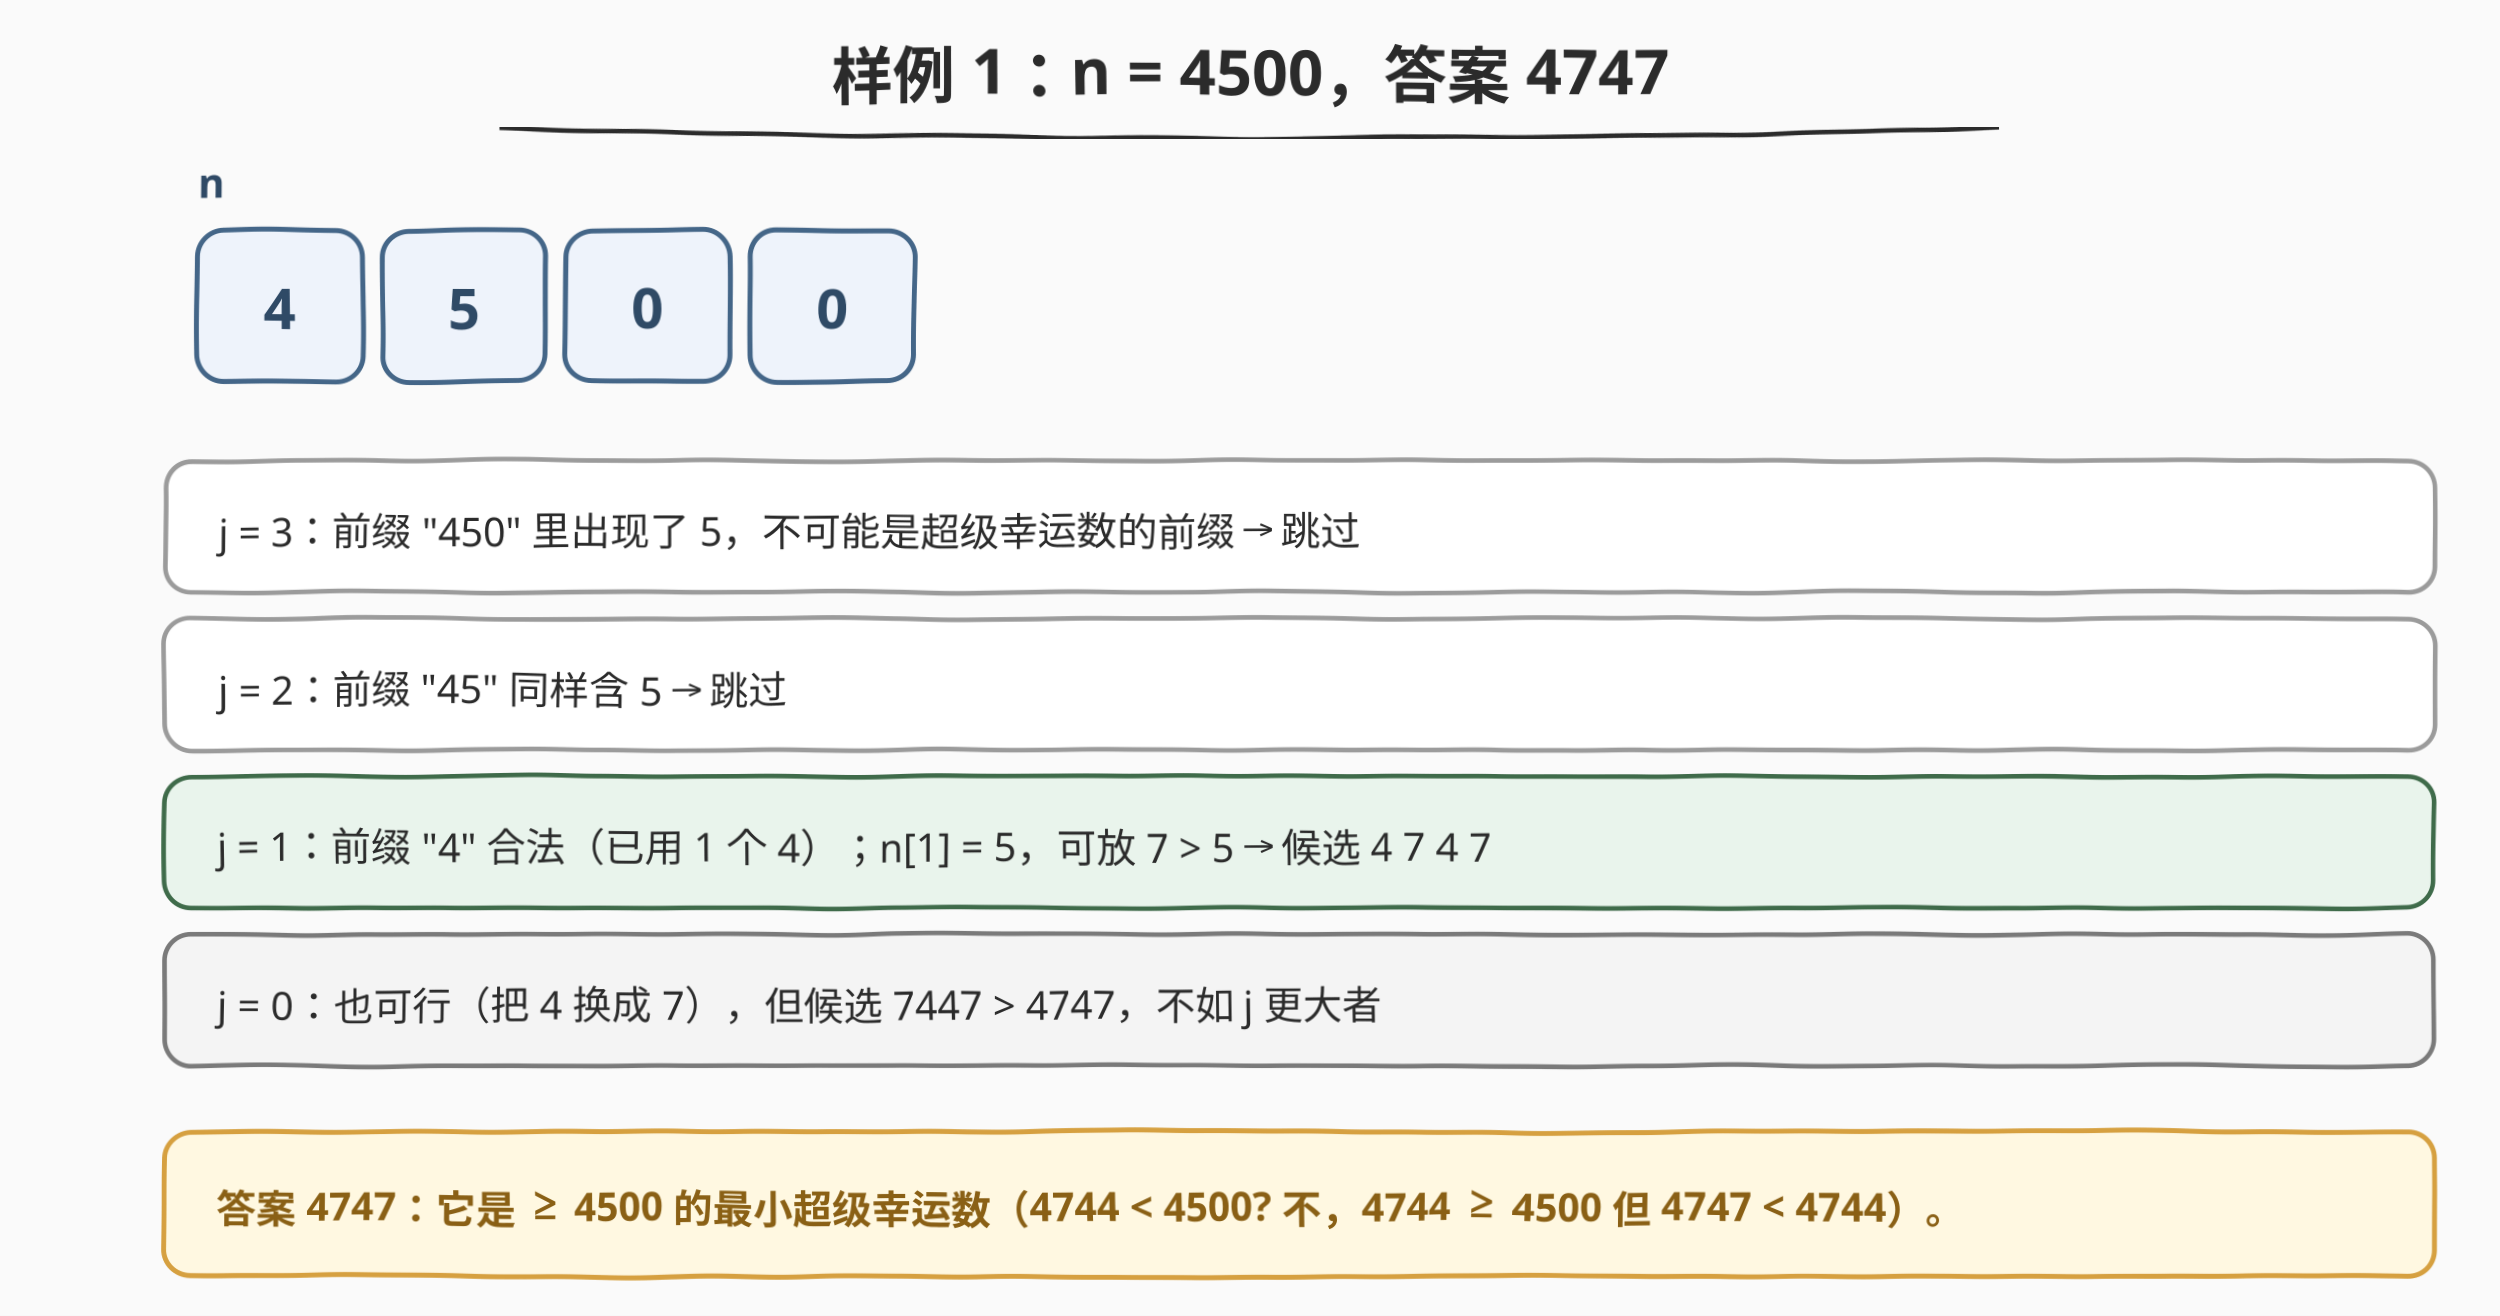
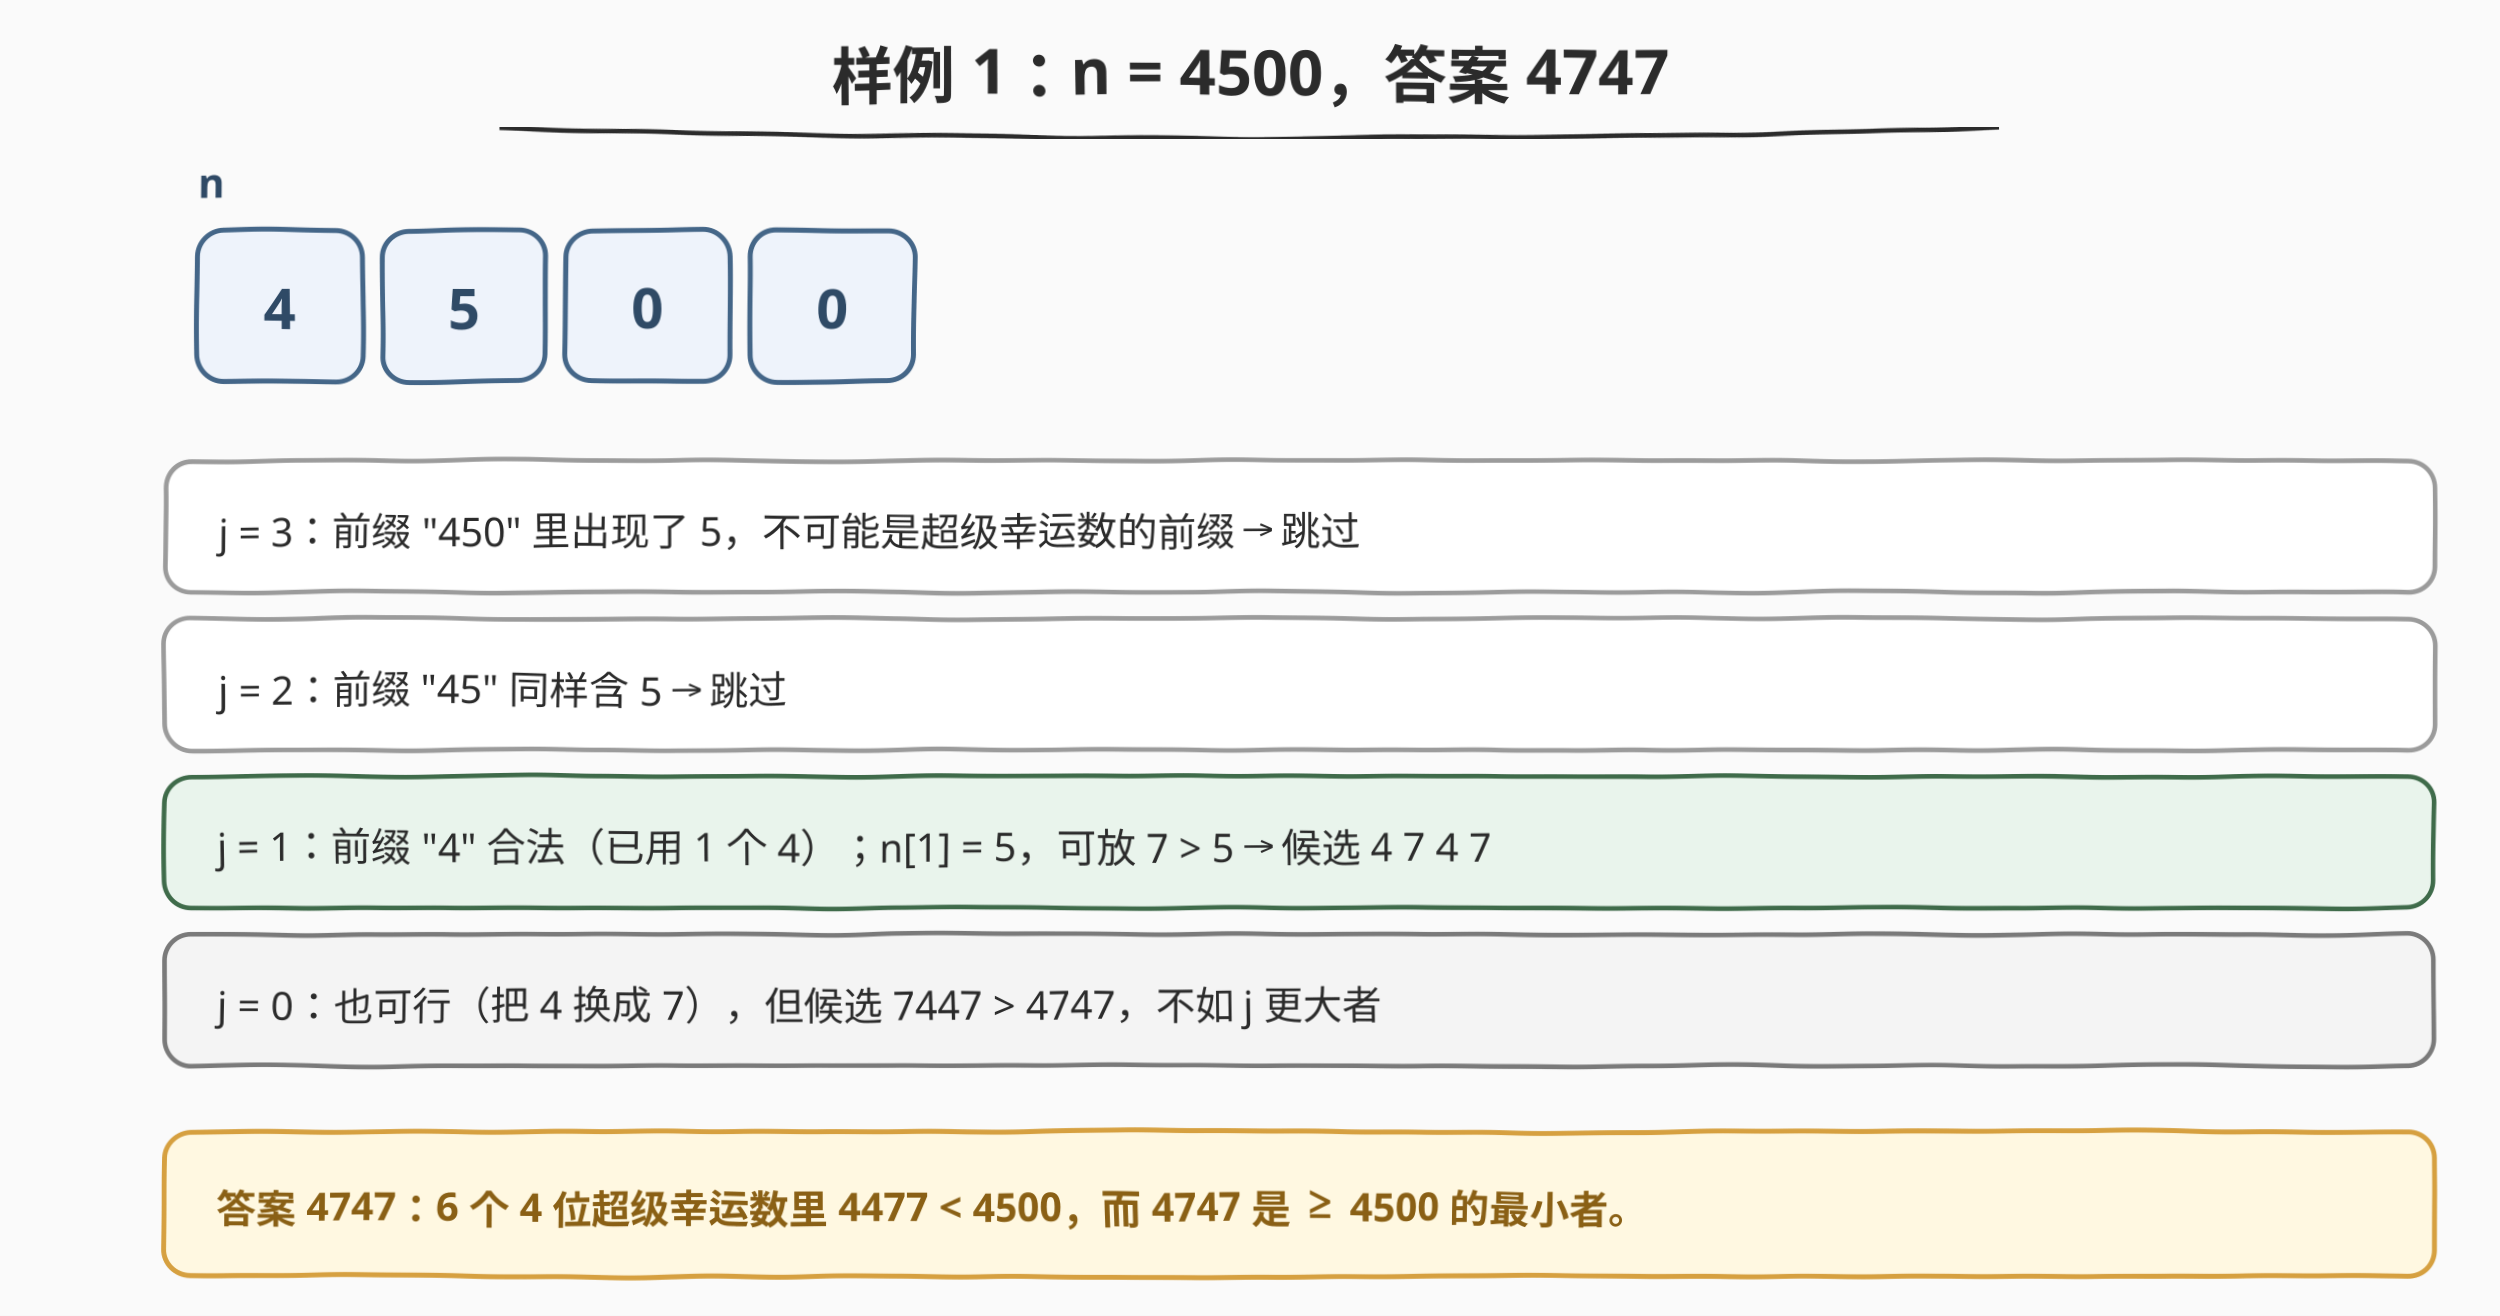
<svg xmlns="http://www.w3.org/2000/svg" width="760" height="400" viewBox="0 0 760 400" font-family="'Comic Sans MS','Marker Felt','Segoe UI','Kaiti SC',楷体,cursive">
  <defs>
    <filter id="rough2" x="-4%" y="-4%" width="108%" height="108%">
      <feTurbulence type="fractalNoise" baseFrequency="0.022" numOctaves="2" seed="197" />
      <feDisplacementMap in="SourceGraphic" scale="1.6" />
    </filter>
    <marker id="arrb" markerWidth="9" markerHeight="9" refX="7" refY="4.5" orient="auto">
      <path d="M0,0 L9,4.5 L0,9 z" fill="#446688" />
    </marker>
    <marker id="arrr" markerWidth="9" markerHeight="9" refX="7" refY="4.5" orient="auto">
      <path d="M0,0 L9,4.5 L0,9 z" fill="#b85450" />
    </marker>
    <marker id="arrg" markerWidth="9" markerHeight="9" refX="7" refY="4.5" orient="auto">
      <path d="M0,0 L9,4.5 L0,9 z" fill="#4a7a3a" />
    </marker>
  </defs>
  <rect width="760" height="400" fill="#fafafa" />
  <text x="380" y="30" text-anchor="middle" font-size="19" font-weight="bold" fill="#2b2b2b" filter="url(#rough2)">样例 1：n = 4500，答案 4747</text>
  <path d="M 152 39 Q 380 45 608 39" stroke="#2b2b2b" stroke-width="1.4" fill="none" filter="url(#rough2)" />
  <rect x="60" y="70" width="50" height="46" rx="8" fill="#eef3fb" stroke="#446688" stroke-width="1.5" filter="url(#rough2)" />
  <text x="85.0" y="100" text-anchor="middle" font-size="17" font-weight="bold" fill="#2f4a66" filter="url(#rough2)">4</text>
  <rect x="116" y="70" width="50" height="46" rx="8" fill="#eef3fb" stroke="#446688" stroke-width="1.5" filter="url(#rough2)" />
  <text x="141.0" y="100" text-anchor="middle" font-size="17" font-weight="bold" fill="#2f4a66" filter="url(#rough2)">5</text>
  <rect x="172" y="70" width="50" height="46" rx="8" fill="#eef3fb" stroke="#446688" stroke-width="1.5" filter="url(#rough2)" />
  <text x="197.0" y="100" text-anchor="middle" font-size="17" font-weight="bold" fill="#2f4a66" filter="url(#rough2)">0</text>
  <rect x="228" y="70" width="50" height="46" rx="8" fill="#eef3fb" stroke="#446688" stroke-width="1.5" filter="url(#rough2)" />
  <text x="253.0" y="100" text-anchor="middle" font-size="17" font-weight="bold" fill="#2f4a66" filter="url(#rough2)">0</text>
  <text x="60" y="60" text-anchor="start" font-size="12.5" font-weight="bold" fill="#2f4a66" filter="url(#rough2)">n</text>
  <rect x="50" y="140" width="690" height="40" rx="8" fill="#ffffff" stroke="#9b9b9b" stroke-width="1.4" filter="url(#rough2)" />
  <text x="66" y="166" text-anchor="start" font-size="12" fill="#2b2b2b" filter="url(#rough2)">j = 3：前缀 "450" 里出现了 5，不可能是超级幸运数的前缀 → 跳过</text>
  <rect x="50" y="188" width="690" height="40" rx="8" fill="#ffffff" stroke="#9b9b9b" stroke-width="1.4" filter="url(#rough2)" />
  <text x="66" y="214" text-anchor="start" font-size="12" fill="#2b2b2b" filter="url(#rough2)">j = 2：前缀 "45" 同样含 5 → 跳过</text>
  <rect x="50" y="236" width="690" height="40" rx="8" fill="#e9f4ec" stroke="#3f6b4a" stroke-width="1.4" filter="url(#rough2)" />
  <text x="66" y="262" text-anchor="start" font-size="12" fill="#2b2b2b" filter="url(#rough2)">j = 1：前缀 "4" 合法（已用 1 个 4）；n[1] = 5，可放 7 &gt; 5 → 候选 4 7 4 7</text>
  <rect x="50" y="284" width="690" height="40" rx="8" fill="#f4f4f4" stroke="#7a7a7a" stroke-width="1.4" filter="url(#rough2)" />
  <text x="66" y="310" text-anchor="start" font-size="12" fill="#2b2b2b" filter="url(#rough2)">j = 0：也可行（把 4 换成 7），但候选 7447 &gt; 4747，不如 j 更大者</text>
  <rect x="50" y="344" width="690" height="44" rx="8" fill="#fff8e1" stroke="#d6a040" stroke-width="1.5" filter="url(#rough2)" />
-   <text x="66" y="372" text-anchor="start" font-size="12" font-weight="bold" fill="#8a6015" filter="url(#rough2)">答案 4747：它是 ≥ 4500 的最小超级幸运数（4744 &lt; 4500? 不，4744 ≥ 4500 但 4747 &lt; 4744）。</text>
+   <text x="66" y="372" text-anchor="start" font-size="12" font-weight="bold" fill="#8a6015" filter="url(#rough2)">答案 4747：6 个 4 位超级幸运数里 4477 &lt; 4500，而 4747 是 ≥ 4500 的最小者。</text>
</svg>
